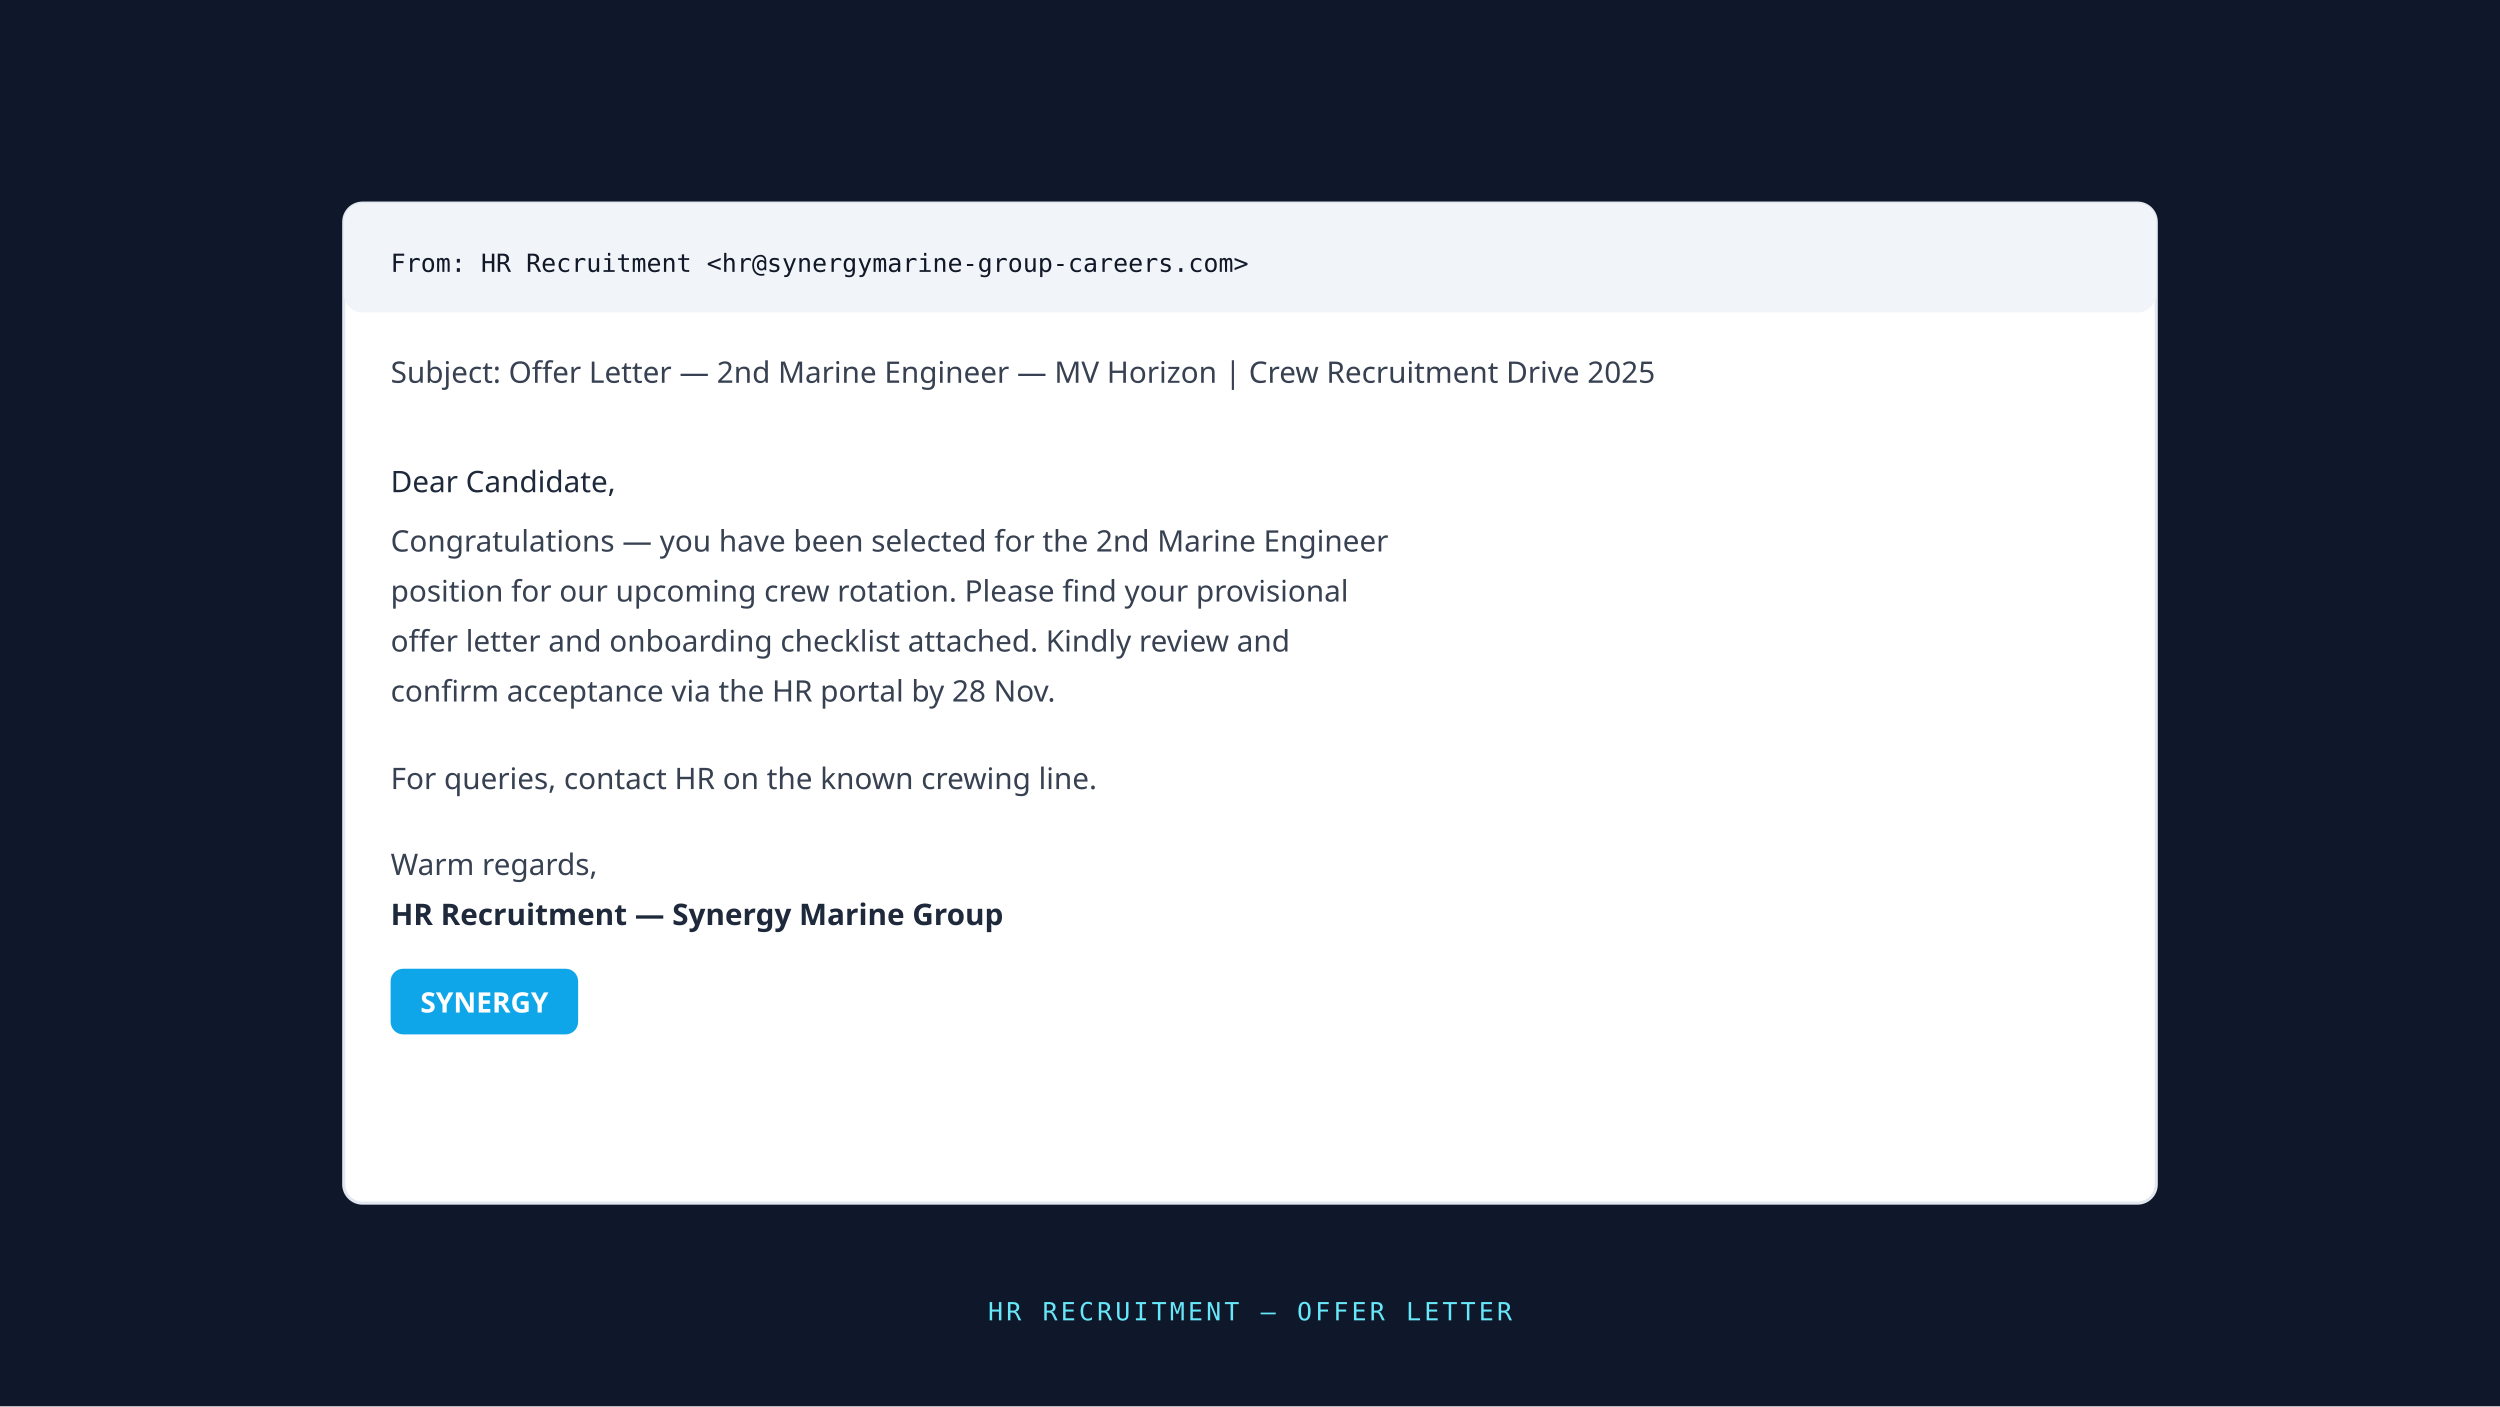
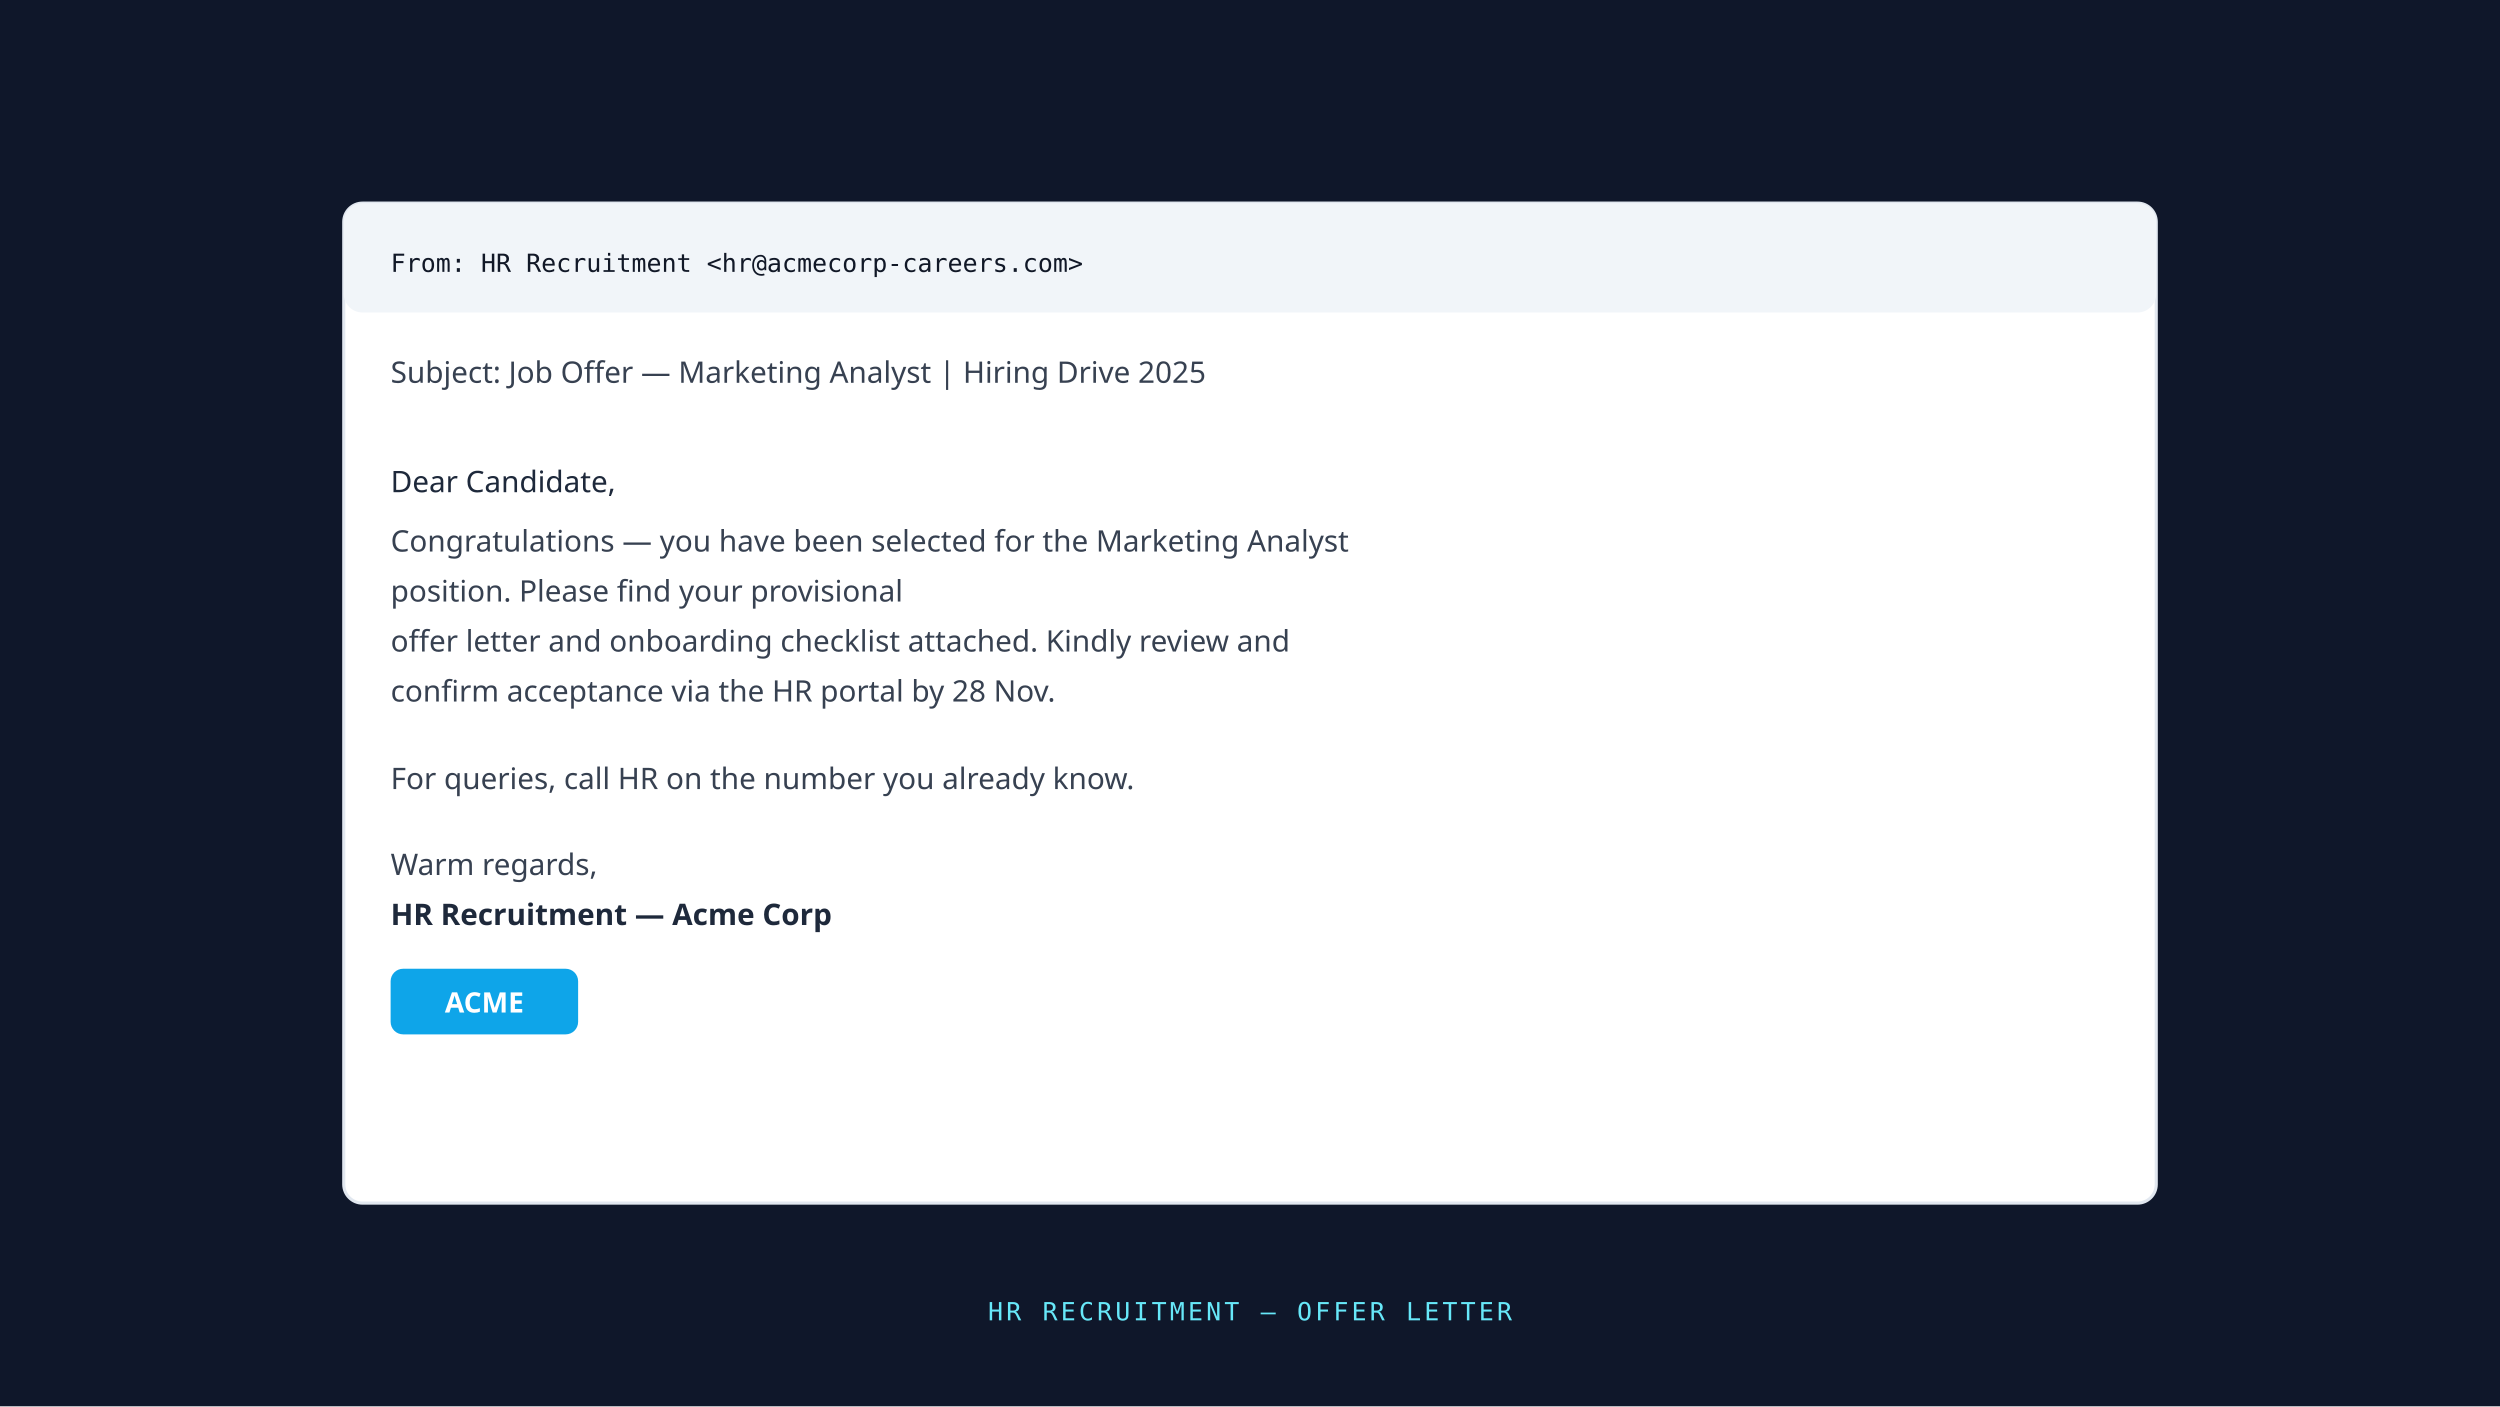
<svg xmlns="http://www.w3.org/2000/svg" viewBox="0 0 1600 900">
  <rect width="1600" height="900" fill="#0f172a" />
  <rect x="220" y="130" width="1160" height="640" rx="12" fill="#fff" stroke="#e2e8f0" stroke-width="2" />
  <rect x="220" y="130" width="1160" height="70" rx="12" fill="#f1f5f9" />
-   <text x="250" y="174" font-family="Space Mono, monospace" font-size="16" fill="#111827">From: HR Recruitment &lt;hr@synergymarine-group-careers.com&gt;</text>
-   <text x="250" y="245" font-family="Barlow, sans-serif" font-size="19" fill="#374151">Subject: Offer Letter — 2nd Marine Engineer — MV Horizon | Crew Recruitment Drive 2025</text>
+   <text x="250" y="174" font-family="Space Mono, monospace" font-size="16" fill="#111827">From: HR Recruitment &lt;hr@acmecorp-careers.com&gt;</text>
+   <text x="250" y="245" font-family="Barlow, sans-serif" font-size="19" fill="#374151">Subject: Job Offer — Marketing Analyst | Hiring Drive 2025</text>
  <text x="250" y="315" font-family="Barlow, sans-serif" font-size="19" fill="#1e293b">Dear Candidate,</text>
-   <text x="250" y="353" font-family="Barlow, sans-serif" font-size="19" fill="#374151">Congratulations — you have been selected for the 2nd Marine Engineer</text>
-   <text x="250" y="385" font-family="Barlow, sans-serif" font-size="19" fill="#374151">position for our upcoming crew rotation. Please find your provisional</text>
+   <text x="250" y="353" font-family="Barlow, sans-serif" font-size="19" fill="#374151">Congratulations — you have been selected for the Marketing Analyst</text>
+   <text x="250" y="385" font-family="Barlow, sans-serif" font-size="19" fill="#374151">position. Please find your provisional</text>
  <text x="250" y="417" font-family="Barlow, sans-serif" font-size="19" fill="#374151">offer letter and onboarding checklist attached. Kindly review and</text>
  <text x="250" y="449" font-family="Barlow, sans-serif" font-size="19" fill="#374151">confirm acceptance via the HR portal by 28 Nov.</text>
-   <text x="250" y="505" font-family="Barlow, sans-serif" font-size="19" fill="#374151">For queries, contact HR on the known crewing line.</text>
+   <text x="250" y="505" font-family="Barlow, sans-serif" font-size="19" fill="#374151">For queries, call HR on the number you already know.</text>
  <text x="250" y="560" font-family="Barlow, sans-serif" font-size="19" fill="#374151">Warm regards,</text>
-   <text x="250" y="592" font-family="Barlow, sans-serif" font-size="19" font-weight="700" fill="#1e293b">HR Recruitment — Synergy Marine Group</text>
+   <text x="250" y="592" font-family="Barlow, sans-serif" font-size="19" font-weight="700" fill="#1e293b">HR Recruitment — Acme Corp</text>
  <g transform="translate(250,620)">
    <rect x="0" y="0" width="120" height="42" rx="8" fill="#0ea5e9" />
-     <text x="60" y="28" font-family="Barlow, sans-serif" font-size="18" font-weight="800" fill="#fff" text-anchor="middle">SYNERGY</text>
+     <text x="60" y="28" font-family="Barlow, sans-serif" font-size="18" font-weight="800" fill="#fff" text-anchor="middle">ACME</text>
  </g>
  <text x="800" y="845" font-family="Space Mono, monospace" font-size="16" fill="#67e8f9" text-anchor="middle" letter-spacing="2">HR RECRUITMENT — OFFER LETTER</text>
</svg>
